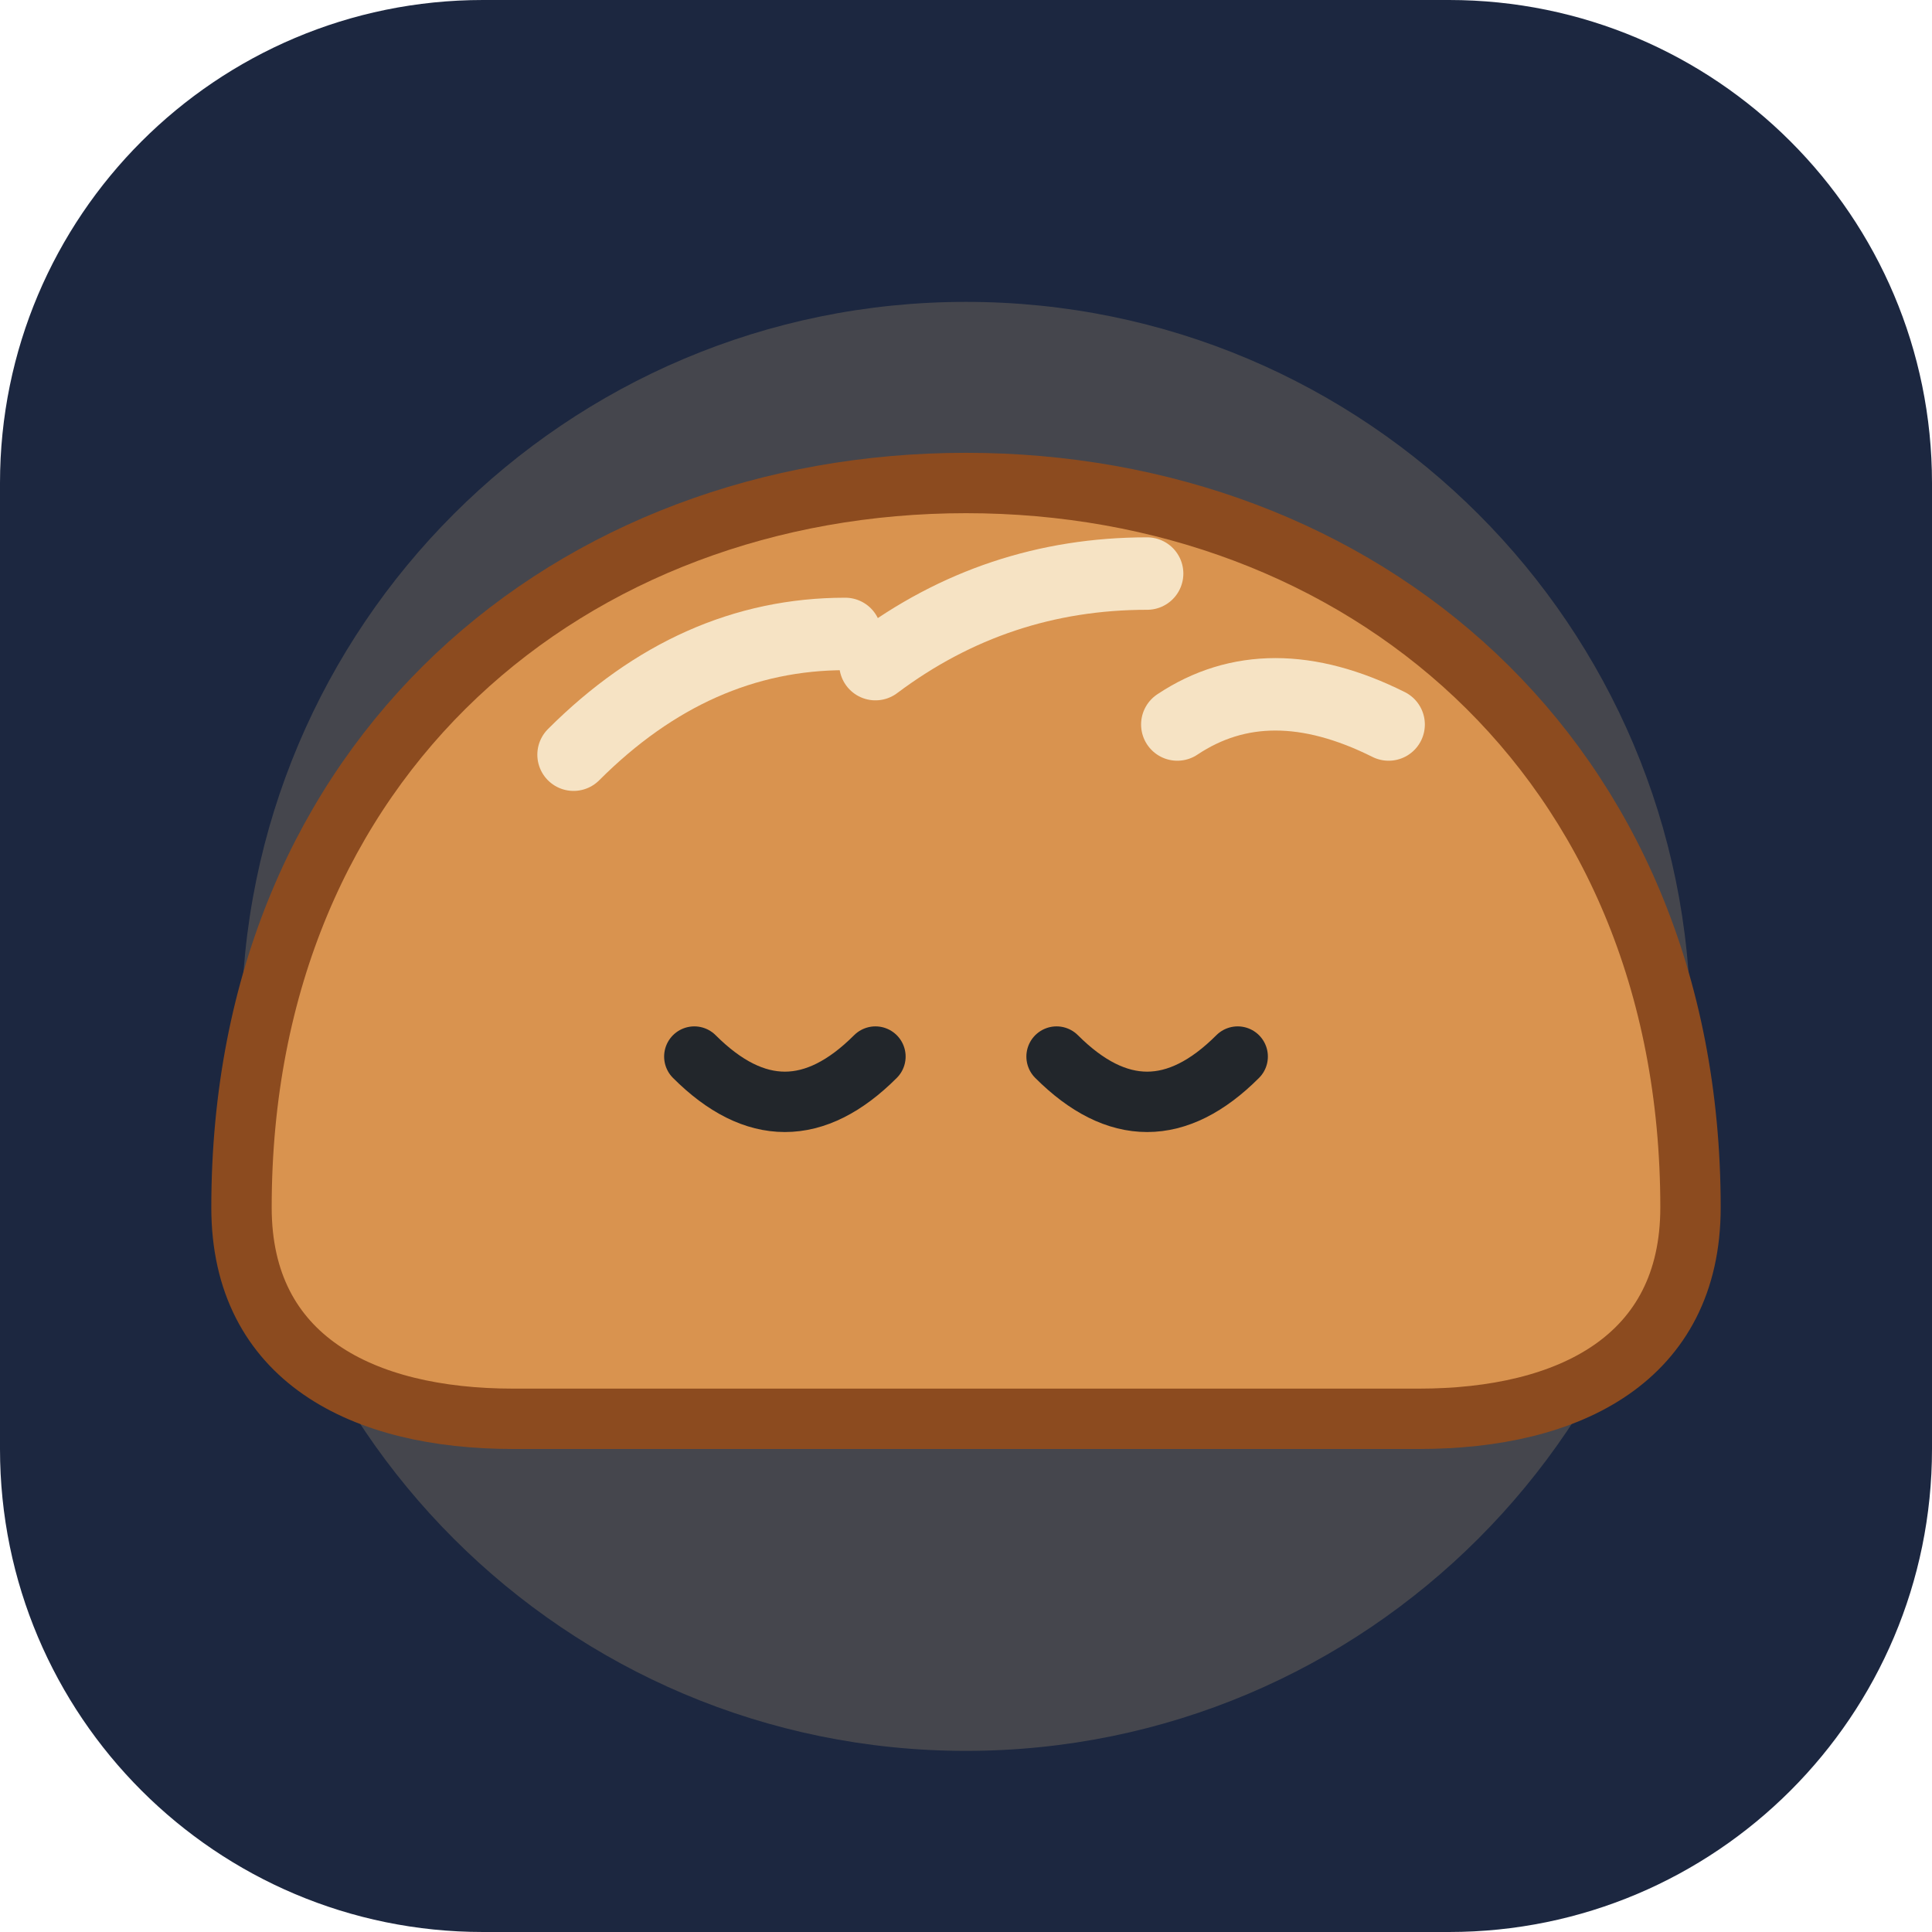
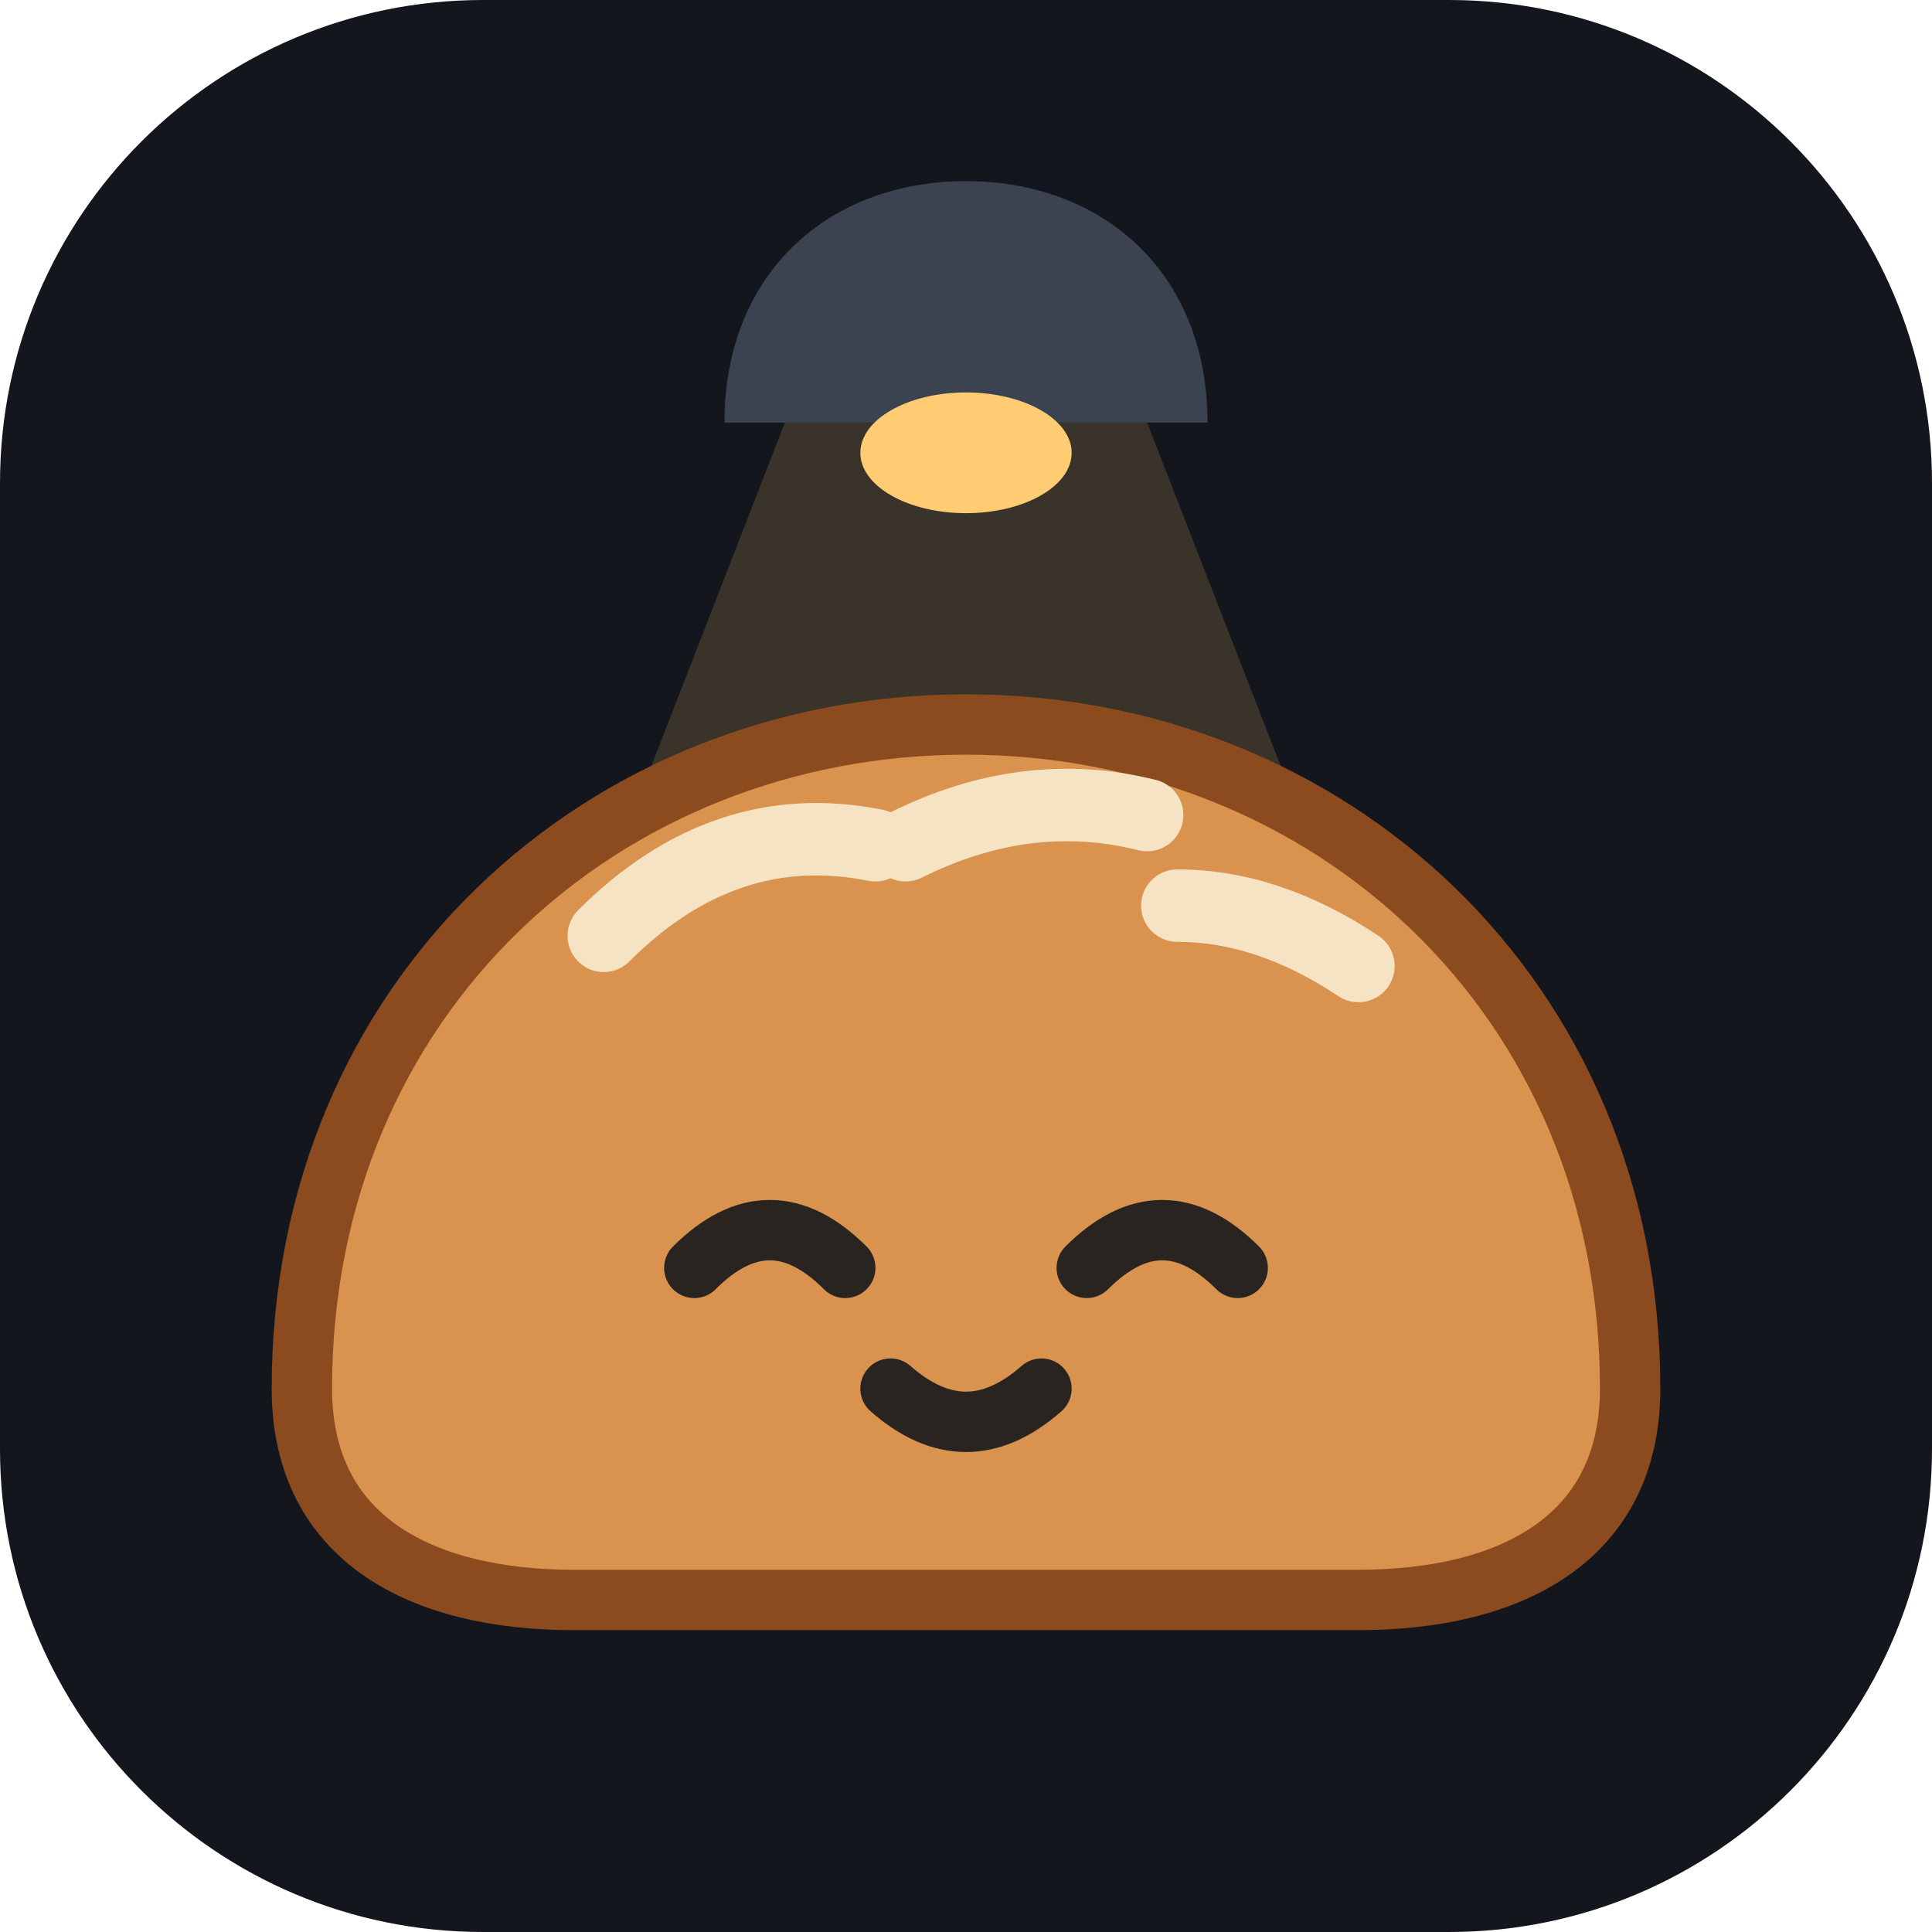
<svg xmlns="http://www.w3.org/2000/svg" viewBox="0 0 64 64">
-   <rect width="64" height="64" rx="16" fill="#1C2740" />
-   <circle cx="32" cy="34" r="24" fill="#FFD58A" opacity=".18" />
-   <path d="M8 40 C8 25 19 16 32 16 C45 16 56 25 56 40 C56 45 52 47 47 47 L17 47 C12 47 8 45 8 40 Z" fill="#D9934F" stroke="#8C4B1F" stroke-width="2" />
+   <rect width="64" height="64" rx="16" fill="#14161D" />
+   <path d="M26 14 L12 50 L52 50 L38 14 Z" fill="#FFCB73" opacity=".16" />
+   <path d="M24 14 C24 9 27.5 6 32 6 C36.5 6 40 9 40 14 Z" fill="#3B4250" />
+   <ellipse cx="32" cy="15" rx="3.5" ry="2" fill="#FFCB73" />
+   <path d="M10 46 C10 33 20 24 32 24 C44 24 54 33 54 46 C54 51 50 53 45 53 L19 53 C14 53 10 51 10 46 Z" fill="#D9934F" stroke="#8C4B1F" stroke-width="2" />
  <g fill="none" stroke="#F6E3C4" stroke-width="2.4" stroke-linecap="round">
-     <path d="M19 25 q4 -4 9 -4" />
-     <path d="M29 22 q4 -3 9 -3" />
-     <path d="M39 24 q3 -2 7 0" />
+     <path d="M20 31 q4 -4 9 -3" />
+     <path d="M30 28 q4 -2 8 -1" />
+     <path d="M39 30 q3 0 6 2" />
  </g>
-   <g fill="none" stroke="#22262B" stroke-width="2" stroke-linecap="round">
-     <path d="M23 35 q3 3 6 0" />
-     <path d="M35 35 q3 3 6 0" />
+   <g fill="none" stroke="#2A2420" stroke-width="2" stroke-linecap="round">
+     <path d="M23 42 q2.5 -2.5 5 0" />
+     <path d="M36 42 q2.5 -2.5 5 0" />
+     <path d="M29.5 46 q2.5 2.2 5 0" />
  </g>
</svg>
